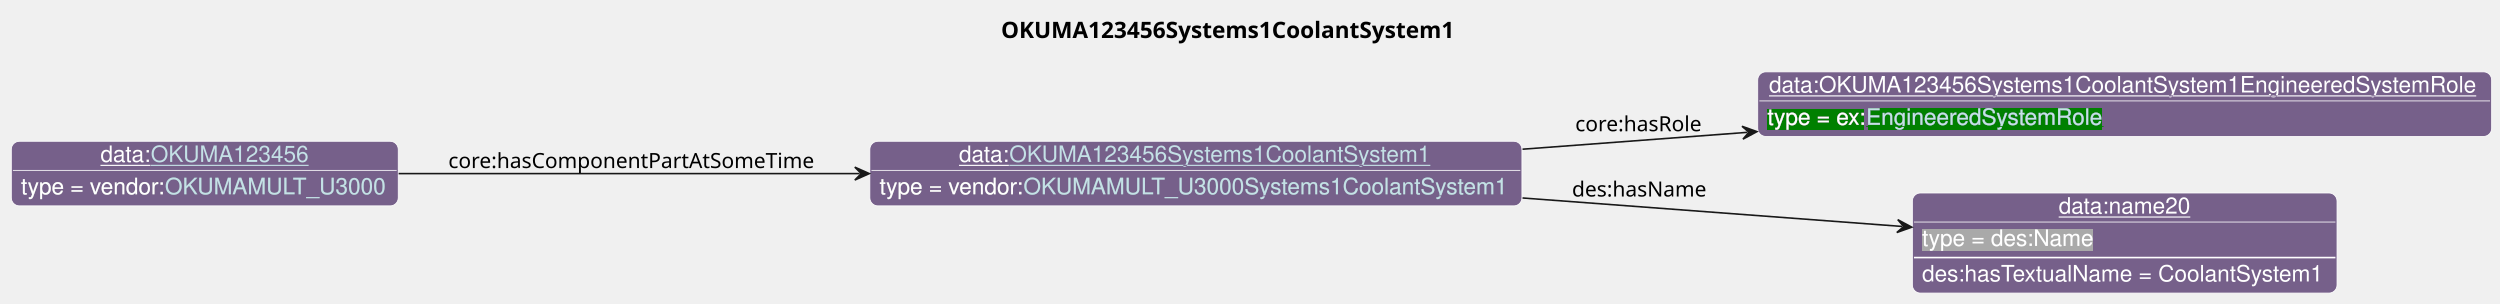
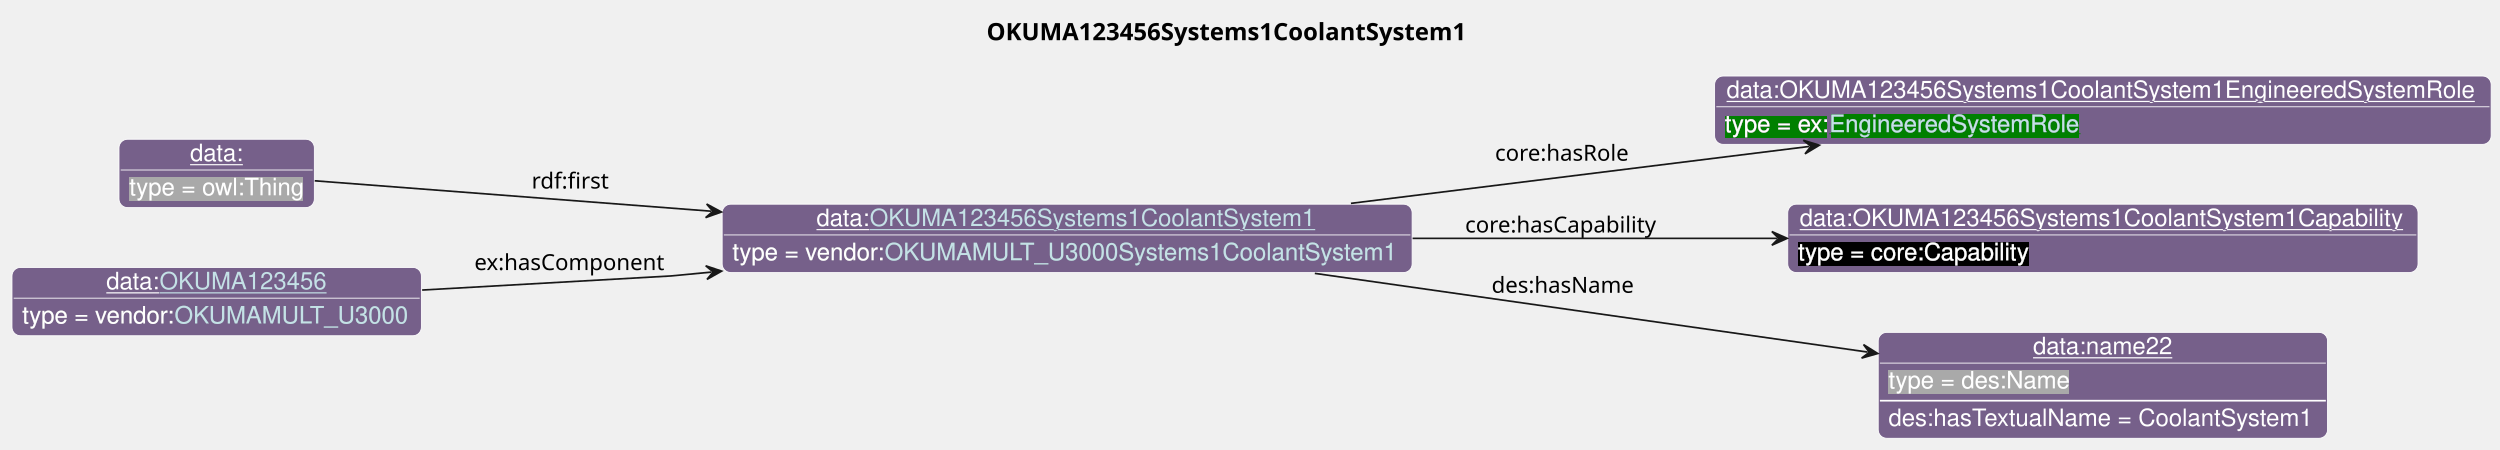
- <svg xmlns="http://www.w3.org/2000/svg" xmlns:xlink="http://www.w3.org/1999/xlink" contentStyleType="text/css" data-diagram-type="CLASS" height="188px" preserveAspectRatio="none" style="width:1548px;height:188px;background:#FFFFFF;" version="1.1" viewBox="0 0 1548 188" width="1548px" zoomAndPan="magnify">
+ <svg xmlns="http://www.w3.org/2000/svg" xmlns:xlink="http://www.w3.org/1999/xlink" contentStyleType="text/css" data-diagram-type="CLASS" height="263px" preserveAspectRatio="none" style="width:1463px;height:263px;background:#FFFFFF;" version="1.1" viewBox="0 0 1463 263" width="1463px" zoomAndPan="magnify">
  <defs>
-     <filter height="1" id="b1kj4d9cq7qnpe0" width="1" x="0" y="0">
+     <filter height="1" id="byvzw4881vyl10" width="1" x="0" y="0">
      <feFlood flood-color="#76608A" result="flood" />
      <feComposite in="SourceGraphic" in2="flood" operator="over" />
    </filter>
-     <filter height="1" id="b1kj4d9cq7qnpe1" width="1" x="0" y="0">
+     <filter height="1" id="byvzw4881vyl11" width="1" x="0" y="0">
      <feFlood flood-color="#008000" result="flood" />
      <feComposite in="SourceGraphic" in2="flood" operator="over" />
    </filter>
-     <filter height="1" id="b1kj4d9cq7qnpe2" width="1" x="0" y="0">
+     <filter height="1" id="byvzw4881vyl12" width="1" x="0" y="0">
+       <feFlood flood-color="#000000" result="flood" />
+       <feComposite in="SourceGraphic" in2="flood" operator="over" />
+     </filter>
+     <filter height="1" id="byvzw4881vyl13" width="1" x="0" y="0">
      <feFlood flood-color="#A9A9A9" result="flood" />
      <feComposite in="SourceGraphic" in2="flood" operator="over" />
    </filter>
  </defs>
  <g>
    <g class="title" data-source-line="13">
-       <text fill="#000000" font-family="sans-serif" font-size="14" font-weight="bold" lengthAdjust="spacing" textLength="295.155" x="619.839" y="23.535">OKUMA123456Systems1CoolantSystem1</text>
+       <text fill="#000000" font-family="sans-serif" font-size="14" font-weight="bold" lengthAdjust="spacing" textLength="295.155" x="577.339" y="23.535">OKUMA123456Systems1CoolantSystem1</text>
    </g>
    <g class="entity" data-entity="o0" data-source-line="131" data-uid="ent0002" id="entity_o0">
-       <rect fill="#76608A" height="40" rx="5" ry="5" style="stroke:#FFFFFF;stroke-width:0.5;" width="403.781" x="538.6" y="87.488" />
-       <text fill="#FFFFFF" font-family="Helvetica" font-size="14" lengthAdjust="spacing" text-decoration="underline" textLength="31.138" x="593.805" y="100.269">data:</text>
+       <rect fill="#76608A" height="40" rx="5" ry="5" style="stroke:#FFFFFF;stroke-width:0.5;" width="403.781" x="422.6" y="119.488" />
+       <text fill="#FFFFFF" font-family="Helvetica" font-size="14" lengthAdjust="spacing" text-decoration="underline" textLength="31.138" x="477.805" y="132.269">data:</text>
      <a href="./OKUMA123456Systems1CoolantSystem1.html" target="_top" title="./OKUMA123456Systems1CoolantSystem1.html" xlink:actuate="onRequest" xlink:href="./OKUMA123456Systems1CoolantSystem1.html" xlink:show="new" xlink:title="./OKUMA123456Systems1CoolantSystem1.html" xlink:type="simple">
-         <text fill="#C4E1E6" font-family="Helvetica" font-size="14" lengthAdjust="spacing" text-decoration="underline" textLength="262.233" x="624.943" y="100.269">OKUMA123456Systems1CoolantSystem1</text>
+         <text fill="#C4E1E6" font-family="Helvetica" font-size="14" lengthAdjust="spacing" text-decoration="underline" textLength="262.233" x="508.943" y="132.269">OKUMA123456Systems1CoolantSystem1</text>
      </a>
-       <line style="stroke:#FFFFFF;stroke-width:0.5;" x1="539.6" x2="941.381" y1="105.488" y2="105.488" />
-       <text fill="#FFFFFF" filter="url(#b1kj4d9cq7qnpe0)" font-family="Helvetica" font-size="14" lengthAdjust="spacing" textLength="89.113" x="544.6" y="120.269">type = vendor:</text>
+       <line style="stroke:#FFFFFF;stroke-width:0.5;" x1="423.6" x2="825.381" y1="137.488" y2="137.488" />
+       <text fill="#FFFFFF" filter="url(#byvzw4881vyl10)" font-family="Helvetica" font-size="14" lengthAdjust="spacing" textLength="89.113" x="428.6" y="152.269">type = vendor:</text>
      <a href="../OKUMA.html#OKUMAMULT_U3000Systems1CoolantSystem1" target="_top" title="../OKUMA.html#OKUMAMULT_U3000Systems1CoolantSystem1" xlink:actuate="onRequest" xlink:href="../OKUMA.html#OKUMAMULT_U3000Systems1CoolantSystem1" xlink:show="new" xlink:title="../OKUMA.html#OKUMAMULT_U3000Systems1CoolantSystem1" xlink:type="simple">
-         <text fill="#C4E1E6" filter="url(#b1kj4d9cq7qnpe0)" font-family="Helvetica" font-size="14" lengthAdjust="spacing" textLength="302.668" x="633.713" y="120.269">OKUMAMULT_U3000Systems1CoolantSystem1</text>
-         <line style="stroke:#76608A;stroke-width:0.5;" x1="633.713" x2="936.381" y1="121.269" y2="121.269" />
+         <text fill="#C4E1E6" filter="url(#byvzw4881vyl10)" font-family="Helvetica" font-size="14" lengthAdjust="spacing" textLength="302.668" x="517.713" y="152.269">OKUMAMULT_U3000Systems1CoolantSystem1</text>
+         <line style="stroke:#76608A;stroke-width:0.5;" x1="517.713" x2="820.381" y1="153.269" y2="153.269" />
      </a>
    </g>
    <g class="entity" data-entity="o1" data-source-line="131" data-uid="ent0003" id="entity_o1">
-       <rect fill="#76608A" height="40" rx="5" ry="5" style="stroke:#FFFFFF;stroke-width:0.5;" width="454.453" x="1088.38" y="44.488" />
-       <text fill="#FFFFFF" font-family="Helvetica" font-size="14" lengthAdjust="spacing" text-decoration="underline" textLength="440.453" x="1095.38" y="57.269">data:OKUMA123456Systems1CoolantSystem1EngineeredSystemRole</text>
-       <line style="stroke:#FFFFFF;stroke-width:0.5;" x1="1089.38" x2="1541.833" y1="62.488" y2="62.488" />
-       <text fill="#FFFFFF" filter="url(#b1kj4d9cq7qnpe1)" font-family="Helvetica" font-size="14" lengthAdjust="spacing" textLength="61.093" x="1094.38" y="77.269">type = ex:</text>
+       <rect fill="#76608A" height="40" rx="5" ry="5" style="stroke:#FFFFFF;stroke-width:0.5;" width="454.453" x="1003.38" y="44.488" />
+       <text fill="#FFFFFF" font-family="Helvetica" font-size="14" lengthAdjust="spacing" text-decoration="underline" textLength="440.453" x="1010.38" y="57.269">data:OKUMA123456Systems1CoolantSystem1EngineeredSystemRole</text>
+       <line style="stroke:#FFFFFF;stroke-width:0.5;" x1="1004.38" x2="1456.833" y1="62.488" y2="62.488" />
+       <text fill="#FFFFFF" filter="url(#byvzw4881vyl11)" font-family="Helvetica" font-size="14" lengthAdjust="spacing" textLength="61.093" x="1009.38" y="77.269">type = ex:</text>
      <a href="../Example.html#EngineeredSystemRole" target="_top" title="../Example.html#EngineeredSystemRole" xlink:actuate="onRequest" xlink:href="../Example.html#EngineeredSystemRole" xlink:show="new" xlink:title="../Example.html#EngineeredSystemRole" xlink:type="simple">
-         <text fill="#C4E1E6" filter="url(#b1kj4d9cq7qnpe1)" font-family="Helvetica" font-size="14" lengthAdjust="spacing" textLength="147.082" x="1155.473" y="77.269">EngineeredSystemRole</text>
-         <line style="stroke:#008000;stroke-width:0.5;" x1="1155.473" x2="1302.555" y1="78.269" y2="78.269" />
+         <text fill="#C4E1E6" filter="url(#byvzw4881vyl11)" font-family="Helvetica" font-size="14" lengthAdjust="spacing" textLength="147.082" x="1070.473" y="77.269">EngineeredSystemRole</text>
+         <line style="stroke:#008000;stroke-width:0.5;" x1="1070.473" x2="1217.555" y1="78.269" y2="78.269" />
      </a>
    </g>
    <g class="entity" data-entity="o2" data-source-line="131" data-uid="ent0004" id="entity_o2">
-       <rect fill="#76608A" height="62" rx="5" ry="5" style="stroke:#FFFFFF;stroke-width:0.5;" width="262.961" x="1184.13" y="119.488" />
-       <text fill="#FFFFFF" font-family="Helvetica" font-size="14" lengthAdjust="spacing" text-decoration="underline" textLength="81.731" x="1274.745" y="132.269">data:name20</text>
-       <line style="stroke:#FFFFFF;stroke-width:0.5;" x1="1185.13" x2="1446.091" y1="137.488" y2="137.488" />
-       <text fill="#FFFFFF" filter="url(#b1kj4d9cq7qnpe2)" font-family="Helvetica" font-size="14" lengthAdjust="spacing" textLength="106.224" x="1190.13" y="152.269">type = des:Name</text>
-       <line style="stroke:#FFFFFF;stroke-width:1;" x1="1185.13" x2="1446.091" y1="159.488" y2="159.488" />
-       <text fill="#FFFFFF" font-family="Helvetica" font-size="14" lengthAdjust="spacing" textLength="250.961" x="1190.13" y="174.269">des:hasTextualName = CoolantSystem1</text>
+       <rect fill="#76608A" height="40" rx="5" ry="5" style="stroke:#FFFFFF;stroke-width:0.5;" width="368.847" x="1046.19" y="119.488" />
+       <text fill="#FFFFFF" font-family="Helvetica" font-size="14" lengthAdjust="spacing" text-decoration="underline" textLength="354.847" x="1053.19" y="132.269">data:OKUMA123456Systems1CoolantSystem1Capability</text>
+       <line style="stroke:#FFFFFF;stroke-width:0.5;" x1="1047.19" x2="1414.037" y1="137.488" y2="137.488" />
+       <text fill="#FFFFFF" filter="url(#byvzw4881vyl12)" font-family="Helvetica" font-size="14" lengthAdjust="spacing" textLength="135.017" x="1052.19" y="152.269">type = core:Capability</text>
    </g>
    <g class="entity" data-entity="o3" data-source-line="131" data-uid="ent0005" id="entity_o3">
-       <rect fill="#76608A" height="40" rx="5" ry="5" style="stroke:#FFFFFF;stroke-width:0.5;" width="239.602" x="7" y="87.488" />
-       <text fill="#FFFFFF" font-family="Helvetica" font-size="14" lengthAdjust="spacing" text-decoration="underline" textLength="31.138" x="62.205" y="100.269">data:</text>
+       <rect fill="#76608A" height="62" rx="5" ry="5" style="stroke:#FFFFFF;stroke-width:0.5;" width="262.961" x="1099.13" y="194.488" />
+       <text fill="#FFFFFF" font-family="Helvetica" font-size="14" lengthAdjust="spacing" text-decoration="underline" textLength="81.731" x="1189.745" y="207.269">data:name22</text>
+       <line style="stroke:#FFFFFF;stroke-width:0.5;" x1="1100.13" x2="1361.091" y1="212.488" y2="212.488" />
+       <text fill="#FFFFFF" filter="url(#byvzw4881vyl13)" font-family="Helvetica" font-size="14" lengthAdjust="spacing" textLength="106.224" x="1105.13" y="227.269">type = des:Name</text>
+       <line style="stroke:#FFFFFF;stroke-width:1;" x1="1100.13" x2="1361.091" y1="234.488" y2="234.488" />
+       <text fill="#FFFFFF" font-family="Helvetica" font-size="14" lengthAdjust="spacing" textLength="250.961" x="1105.13" y="249.269">des:hasTextualName = CoolantSystem1</text>
+     </g>
+     <g class="entity" data-entity="o4" data-source-line="131" data-uid="ent0006" id="entity_o4">
+       <rect fill="#76608A" height="40" rx="5" ry="5" style="stroke:#FFFFFF;stroke-width:0.5;" width="114.334" x="69.63" y="81.488" />
+       <text fill="#FFFFFF" font-family="Helvetica" font-size="14" lengthAdjust="spacing" text-decoration="underline" textLength="31.138" x="111.228" y="94.269">data:</text>
+       <line style="stroke:#FFFFFF;stroke-width:0.5;" x1="70.63" x2="182.964" y1="99.488" y2="99.488" />
+       <text fill="#FFFFFF" filter="url(#byvzw4881vyl13)" font-family="Helvetica" font-size="14" lengthAdjust="spacing" textLength="102.334" x="75.63" y="114.269">type = owl:Thing</text>
+     </g>
+     <g class="entity" data-entity="o5" data-source-line="131" data-uid="ent0007" id="entity_o5">
+       <rect fill="#76608A" height="40" rx="5" ry="5" style="stroke:#FFFFFF;stroke-width:0.5;" width="239.602" x="7" y="156.488" />
+       <text fill="#FFFFFF" font-family="Helvetica" font-size="14" lengthAdjust="spacing" text-decoration="underline" textLength="31.138" x="62.205" y="169.269">data:</text>
      <a href="./OKUMA123456.html" target="_top" title="./OKUMA123456.html" xlink:actuate="onRequest" xlink:href="./OKUMA123456.html" xlink:show="new" xlink:title="./OKUMA123456.html" xlink:type="simple">
-         <text fill="#C4E1E6" font-family="Helvetica" font-size="14" lengthAdjust="spacing" text-decoration="underline" textLength="98.055" x="93.343" y="100.269">OKUMA123456</text>
+         <text fill="#C4E1E6" font-family="Helvetica" font-size="14" lengthAdjust="spacing" text-decoration="underline" textLength="98.055" x="93.343" y="169.269">OKUMA123456</text>
      </a>
-       <line style="stroke:#FFFFFF;stroke-width:0.5;" x1="8" x2="245.602" y1="105.488" y2="105.488" />
-       <text fill="#FFFFFF" filter="url(#b1kj4d9cq7qnpe0)" font-family="Helvetica" font-size="14" lengthAdjust="spacing" textLength="89.113" x="13" y="120.269">type = vendor:</text>
+       <line style="stroke:#FFFFFF;stroke-width:0.5;" x1="8" x2="245.602" y1="174.488" y2="174.488" />
+       <text fill="#FFFFFF" filter="url(#byvzw4881vyl10)" font-family="Helvetica" font-size="14" lengthAdjust="spacing" textLength="89.113" x="13" y="189.269">type = vendor:</text>
      <a href="../OKUMA.html#OKUMAMULT_U3000" target="_top" title="../OKUMA.html#OKUMAMULT_U3000" xlink:actuate="onRequest" xlink:href="../OKUMA.html#OKUMAMULT_U3000" xlink:show="new" xlink:title="../OKUMA.html#OKUMAMULT_U3000" xlink:type="simple">
-         <text fill="#C4E1E6" filter="url(#b1kj4d9cq7qnpe0)" font-family="Helvetica" font-size="14" lengthAdjust="spacing" textLength="138.489" x="102.113" y="120.269">OKUMAMULT_U3000</text>
-         <line style="stroke:#76608A;stroke-width:0.5;" x1="102.113" x2="240.602" y1="121.269" y2="121.269" />
+         <text fill="#C4E1E6" filter="url(#byvzw4881vyl10)" font-family="Helvetica" font-size="14" lengthAdjust="spacing" textLength="138.489" x="102.113" y="189.269">OKUMAMULT_U3000</text>
+         <line style="stroke:#76608A;stroke-width:0.5;" x1="102.113" x2="240.602" y1="190.269" y2="190.269" />
      </a>
    </g>
-     <g class="link" data-entity-1="o0" data-entity-2="o1" data-source-line="195" data-uid="lnk6" id="link_o0_o1">
-       <path codeLine="195" d="M942.75,92.388 C989.68,88.868 1033.977,85.547 1081.927,81.948" fill="none" id="o0-to-o1" style="stroke:#181818;stroke-width:1;" />
-       <polygon fill="#181818" points="1087.91,81.498,1078.636,78.183,1082.924,81.873,1079.235,86.161,1087.91,81.498" style="stroke:#181818;stroke-width:1;" />
-       <text fill="#000000" font-family="sans-serif" font-size="13" lengthAdjust="spacing" textLength="80.399" x="975.38" y="81.267">core:hasRole</text>
+     <g class="link" data-entity-1="o0" data-entity-2="o1" data-source-line="195" data-uid="lnk8" id="link_o0_o1">
+       <path codeLine="195" d="M790.57,118.998 C875.81,108.408 973.566,96.278 1058.776,85.698" fill="none" id="o0-to-o1" style="stroke:#181818;stroke-width:1;" />
+       <polygon fill="#181818" points="1064.73,84.958,1055.306,82.098,1059.768,85.574,1056.292,90.037,1064.73,84.958" style="stroke:#181818;stroke-width:1;" />
+       <text fill="#000000" font-family="sans-serif" font-size="13" lengthAdjust="spacing" textLength="80.399" x="874.88" y="94.067">core:hasRole</text>
    </g>
-     <g class="link" data-entity-1="o0" data-entity-2="o2" data-source-line="195" data-uid="lnk7" id="link_o0_o2">
-       <path codeLine="195" d="M942.75,122.588 C1022.74,128.588 1106.497,134.869 1177.787,140.219" fill="none" id="o0-to-o2" style="stroke:#181818;stroke-width:1;" />
-       <polygon fill="#181818" points="1183.77,140.668,1175.095,136.006,1178.784,140.294,1174.496,143.983,1183.77,140.668" style="stroke:#181818;stroke-width:1;" />
-       <text fill="#000000" font-family="sans-serif" font-size="13" lengthAdjust="spacing" textLength="84.202" x="973.38" y="121.707">des:hasName</text>
+     <g class="link" data-entity-1="o0" data-entity-2="o2" data-source-line="195" data-uid="lnk9" id="link_o0_o2">
+       <path codeLine="195" d="M826.66,139.488 C897.45,139.488 970.59,139.488 1039.88,139.488" fill="none" id="o0-to-o2" style="stroke:#181818;stroke-width:1;" />
+       <polygon fill="#181818" points="1045.88,139.488,1036.88,135.488,1040.88,139.488,1036.88,143.488,1045.88,139.488" style="stroke:#181818;stroke-width:1;" />
+       <text fill="#000000" font-family="sans-serif" font-size="13" lengthAdjust="spacing" textLength="115.838" x="857.38" y="136.057">core:hasCapability</text>
    </g>
-     <g class="link" data-entity-1="o3" data-entity-2="o0" data-source-line="195" data-uid="lnk8" id="link_o3_o0">
-       <path codeLine="195" d="M246.83,107.488 C329.55,107.488 435.82,107.488 532.29,107.488" fill="none" id="o3-to-o0" style="stroke:#181818;stroke-width:1;" />
-       <polygon fill="#181818" points="538.29,107.488,529.29,103.488,533.29,107.488,529.29,111.488,538.29,107.488" style="stroke:#181818;stroke-width:1;" />
-       <text fill="#000000" font-family="sans-serif" font-size="13" lengthAdjust="spacing" textLength="230.82" x="277.6" y="104.057">core:hasComponentPartAtSomeTime</text>
+     <g class="link" data-entity-1="o0" data-entity-2="o3" data-source-line="195" data-uid="lnk10" id="link_o0_o3">
+       <path codeLine="195" d="M769.43,159.978 C869.5,174.228 995.88,192.213 1092.94,206.032" fill="none" id="o0-to-o3" style="stroke:#181818;stroke-width:1;" />
+       <polygon fill="#181818" points="1098.88,206.878,1090.534,201.649,1093.93,206.173,1089.406,209.57,1098.88,206.878" style="stroke:#181818;stroke-width:1;" />
+       <text fill="#000000" font-family="sans-serif" font-size="13" lengthAdjust="spacing" textLength="84.202" x="872.88" y="171.357">des:hasName</text>
+     </g>
+     <g class="link" data-entity-1="o4" data-entity-2="o0" data-source-line="195" data-uid="lnk11" id="link_o4_o0">
+       <path codeLine="195" d="M184.18,105.808 C242.23,110.258 330.118,117 416.208,123.6" fill="none" id="o4-to-o0" style="stroke:#181818;stroke-width:1;" />
+       <polygon fill="#181818" points="422.19,124.058,413.522,119.382,417.205,123.676,412.911,127.359,422.19,124.058" style="stroke:#181818;stroke-width:1;" />
+       <text fill="#000000" font-family="sans-serif" font-size="13" lengthAdjust="spacing" textLength="47.741" x="311.1" y="110.347">rdf:first</text>
+     </g>
+     <g class="link" data-entity-1="o5" data-entity-2="o0" data-source-line="195" data-uid="lnk12" id="link_o5_o0">
+       <path codeLine="195" d="M247.03,169.738 C317.32,165.748 392.6,161.488 392.6,161.488 C392.6,161.488 398.277,160.947 416.337,159.227" fill="none" id="o5-to-o0" style="stroke:#181818;stroke-width:1;" />
+       <polygon fill="#181818" points="422.31,158.658,412.971,155.53,417.332,159.132,413.73,163.494,422.31,158.658" style="stroke:#181818;stroke-width:1;" />
+       <text fill="#000000" font-family="sans-serif" font-size="13" lengthAdjust="spacing" textLength="114.728" x="277.6" y="158.057">ex:hasComponent</text>
    </g>
  </g>
</svg>
